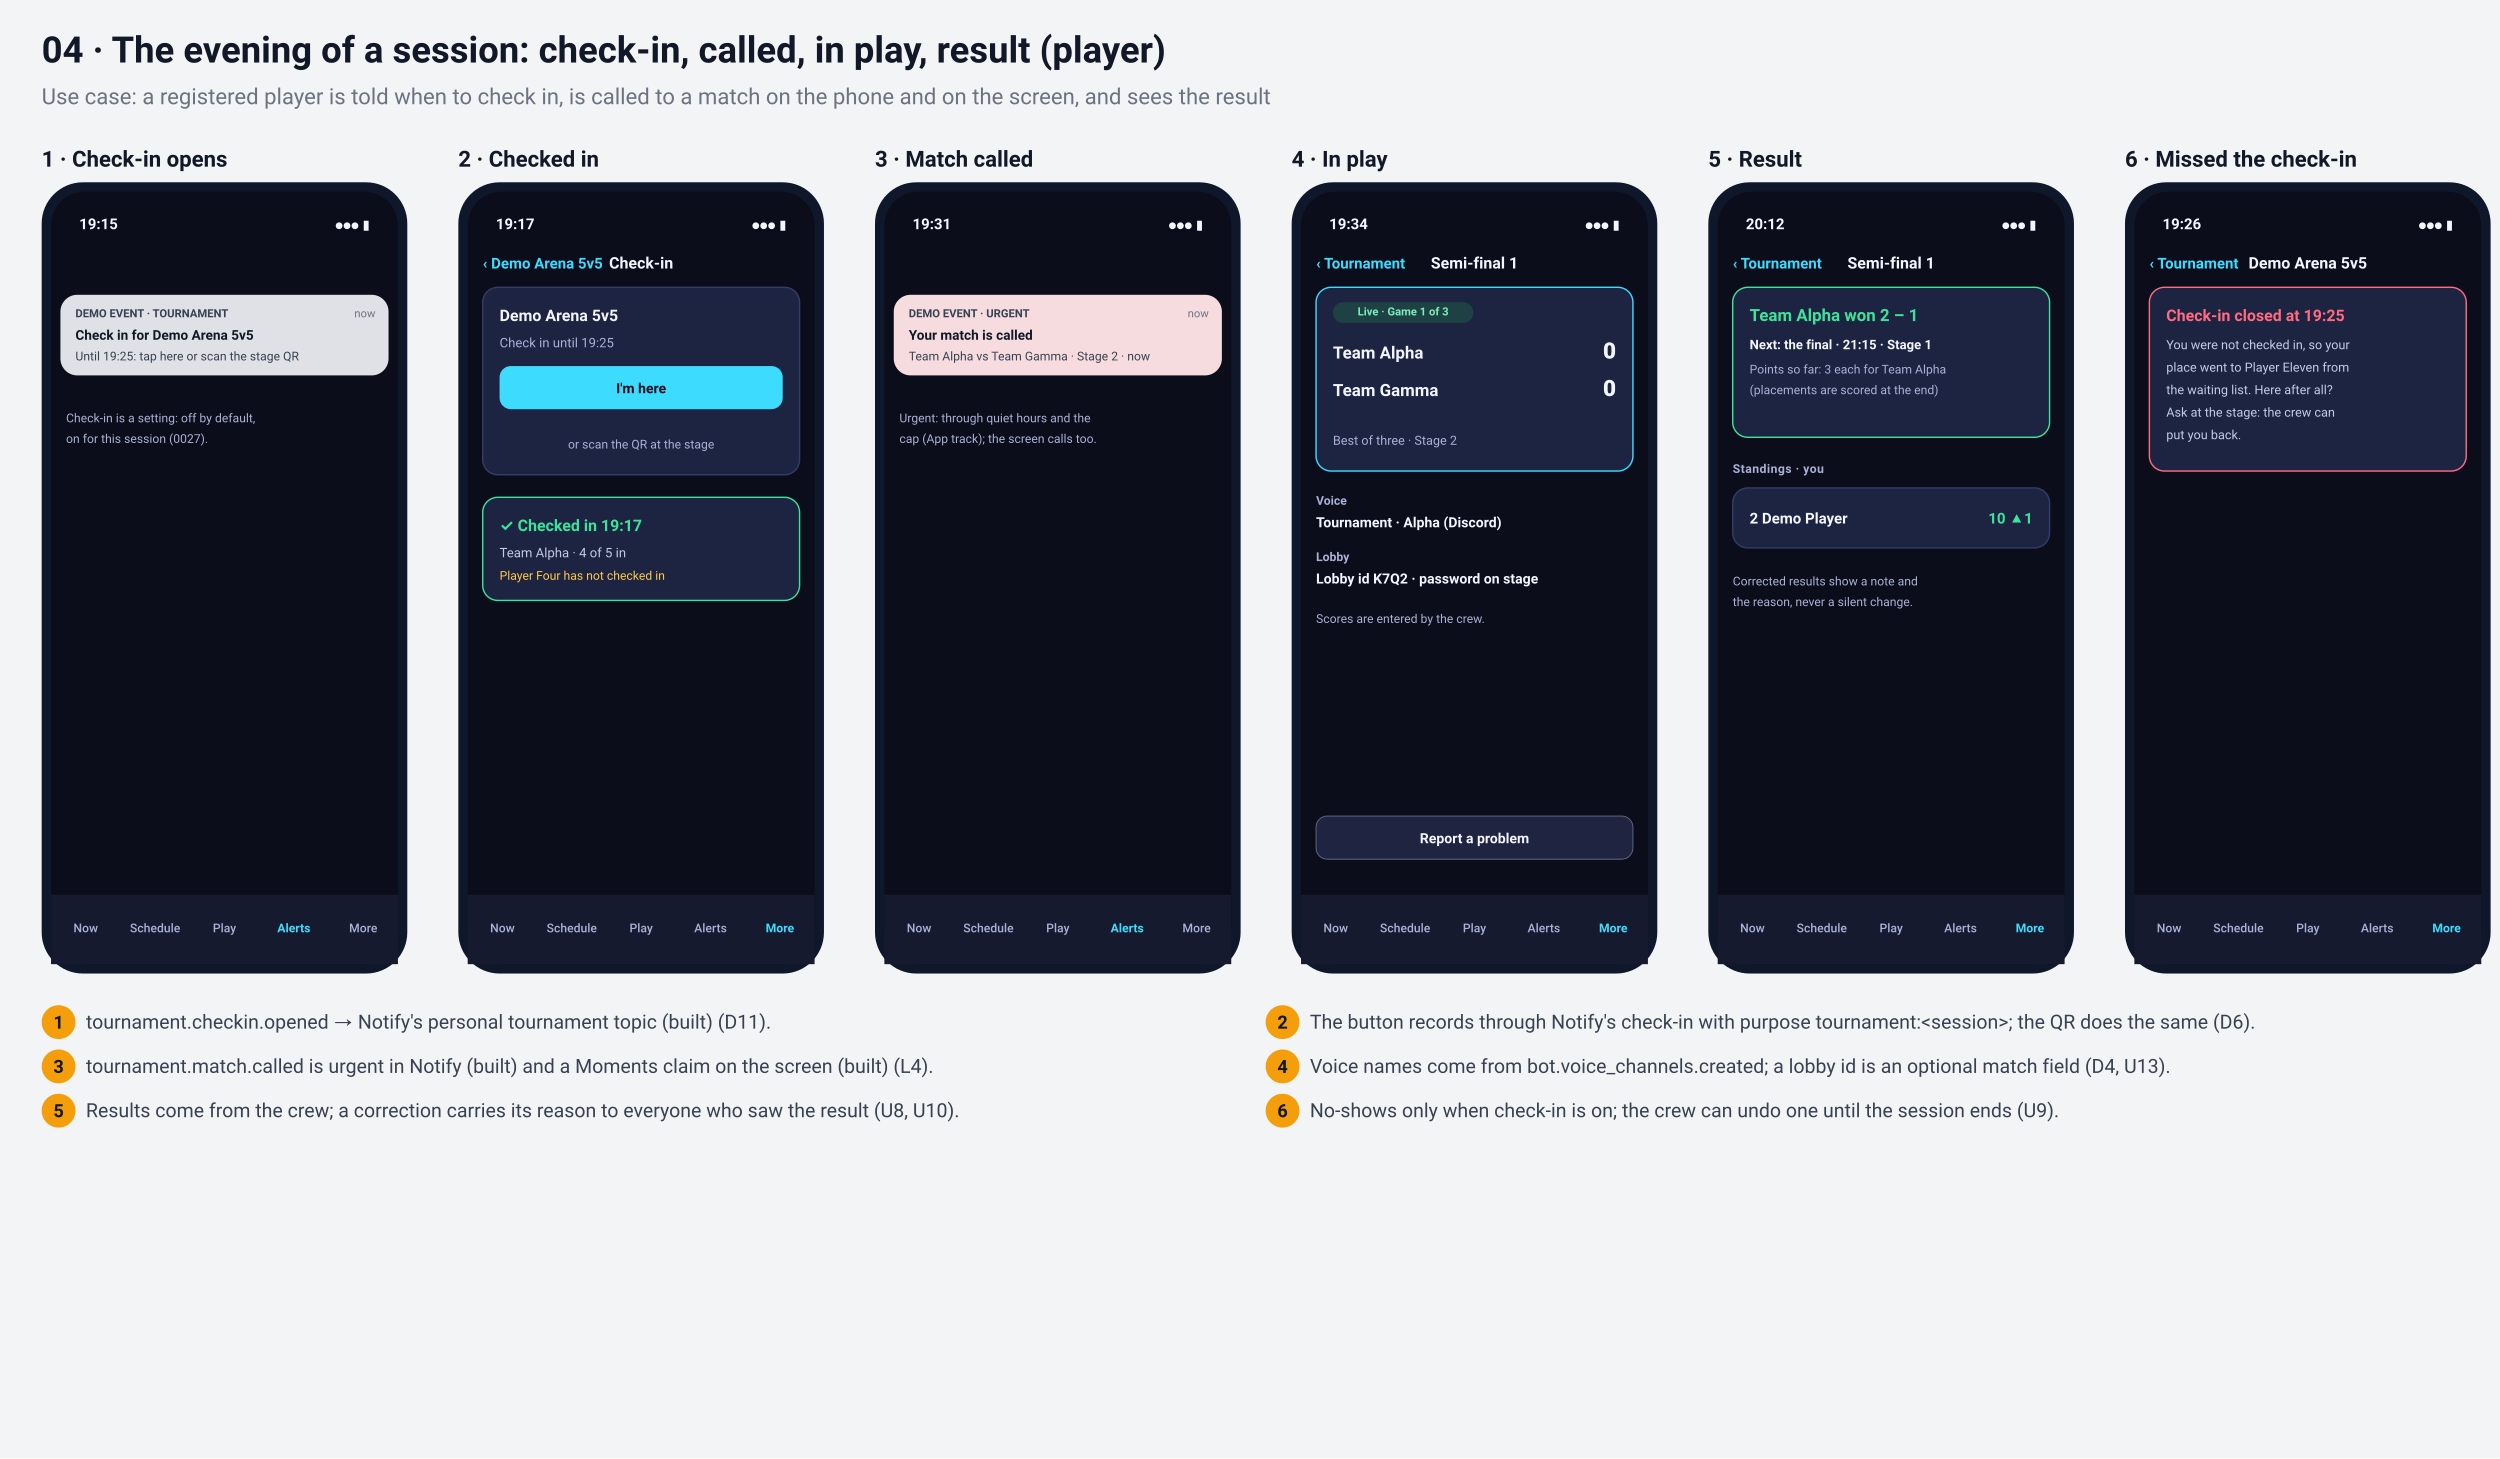
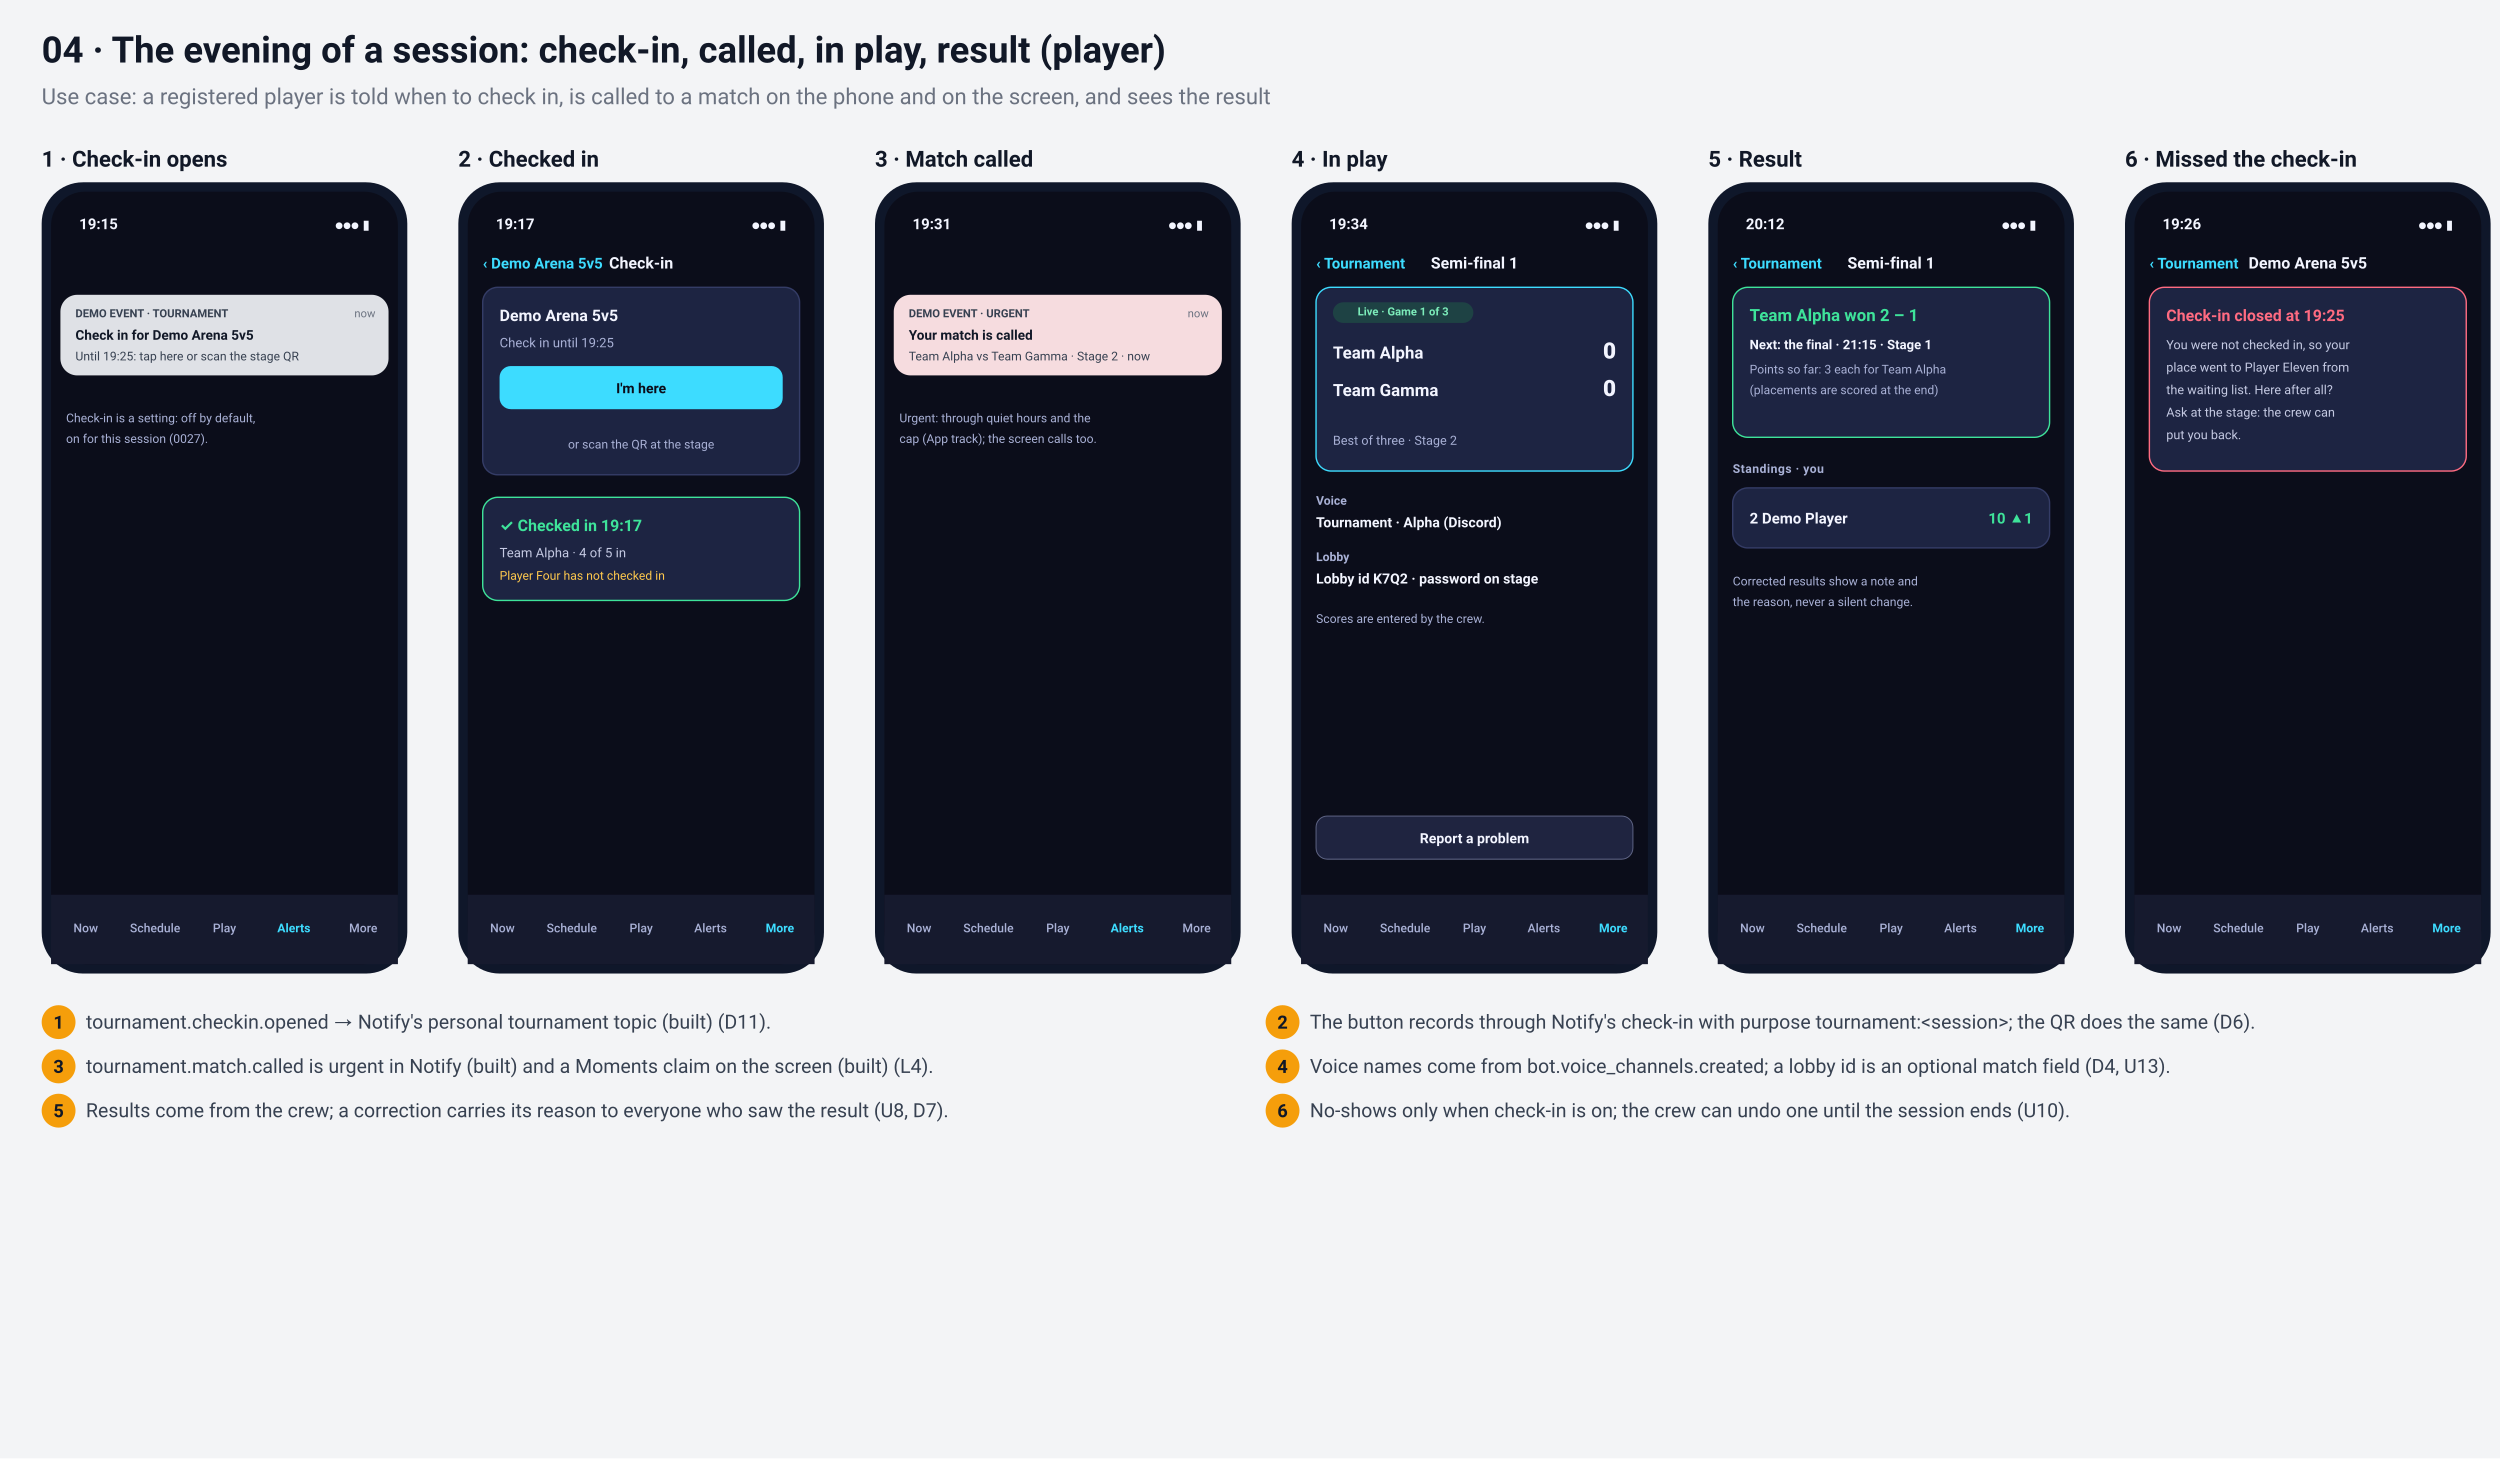
<svg xmlns="http://www.w3.org/2000/svg" viewBox="0 0 1920 1120" width="1920" height="1120" font-family="system-ui, -apple-system, 'Segoe UI', Roboto, Helvetica, Arial, sans-serif">
  <defs>
    <marker id="ah" viewBox="0 0 10 10" refX="9" refY="5" markerWidth="8" markerHeight="8" orient="auto-start-reverse">
      <path d="M0,0 L10,5 L0,10 z" fill="#6b7280" />
    </marker>
  </defs>
  <rect x="0.0" y="0.0" width="1920.0" height="1120.0" rx="0" fill="#f3f4f6" />
  <text x="32.0" y="48.0" font-size="28" fill="#111827" font-weight="700" text-anchor="start" data-box="32.0 1888.0">04 · The evening of a session: check-in, called, in play, result (player)</text>
  <text x="32.0" y="80.0" font-size="17" fill="#6b7280" font-weight="400" text-anchor="start" data-box="32.0 1888.0">Use case: a registered player is told when to check in, is called to a match on the phone and on the screen, and sees the result</text>
  <text x="32.0" y="128.0" font-size="17" fill="#111827" font-weight="700" text-anchor="start" data-box="32.0 312.0">1 · Check-in opens</text>
  <text x="352.0" y="128.0" font-size="17" fill="#111827" font-weight="700" text-anchor="start" data-box="352.0 632.0">2 · Checked in</text>
  <text x="672.0" y="128.0" font-size="17" fill="#111827" font-weight="700" text-anchor="start" data-box="672.0 952.0">3 · Match called</text>
  <text x="992.0" y="128.0" font-size="17" fill="#111827" font-weight="700" text-anchor="start" data-box="992.0 1272.0">4 · In play</text>
  <text x="1312.0" y="128.0" font-size="17" fill="#111827" font-weight="700" text-anchor="start" data-box="1312.0 1592.0">5 · Result</text>
  <text x="1632.0" y="128.0" font-size="17" fill="#111827" font-weight="700" text-anchor="start" data-box="1632.0 1912.0">6 · Missed the check-in</text>
  <g transform="translate(32.0,140.0) scale(0.72)">
    <rect x="0.0" y="0.0" width="390.0" height="844.0" rx="44" fill="#0f172a" />
    <rect x="10.0" y="10.0" width="370.0" height="824.0" rx="36" fill="#0b0d1a" />
    <text x="40.0" y="50.0" font-size="16" fill="#f3f5ff" font-weight="600" text-anchor="start">19:15</text>
    <text x="350.0" y="50.0" font-size="14" fill="#f3f5ff" font-weight="400" text-anchor="end">●●● ▮</text>
    <rect x="10.0" y="760.0" width="370.0" height="74.0" rx="0" fill="#161a2e" />
    <text x="47.0" y="800.0" font-size="13" fill="#a9b1d6" font-weight="500" text-anchor="middle">Now</text>
    <text x="121.0" y="800.0" font-size="13" fill="#a9b1d6" font-weight="500" text-anchor="middle">Schedule</text>
    <text x="195.0" y="800.0" font-size="13" fill="#a9b1d6" font-weight="500" text-anchor="middle">Play</text>
    <text x="269.0" y="800.0" font-size="13" fill="#3ddcff" font-weight="600" text-anchor="middle">Alerts</text>
    <text x="343.0" y="800.0" font-size="13" fill="#a9b1d6" font-weight="500" text-anchor="middle">More</text>
    <rect x="20.0" y="120.0" width="350.0" height="86.0" rx="18" fill="#e5e7eb" opacity="0.97" />
    <text x="36.0" y="144.0" font-size="12" fill="#374151" font-weight="600" text-anchor="start" data-box="36.0 310.0">DEMO EVENT · TOURNAMENT</text>
    <text x="356.0" y="144.0" font-size="12" fill="#6b7280" font-weight="400" text-anchor="end">now</text>
    <text x="36.0" y="168.0" font-size="14.5" fill="#111827" font-weight="700" text-anchor="start" data-box="36.0 358.0">Check in for Demo Arena 5v5</text>
    <text x="36.0" y="190.0" font-size="13" fill="#374151" font-weight="400" text-anchor="start" data-box="36.0 358.0">Until 19:25: tap here or scan the stage QR</text>
    <text x="26.0" y="256.0" font-size="13" fill="#a9b1d6" font-weight="400" text-anchor="start" data-box="26.0 364.0">Check-in is a setting: off by default,</text>
    <text x="26.0" y="278.0" font-size="13" fill="#a9b1d6" font-weight="400" text-anchor="start" data-box="26.0 364.0">on for this session (0027).</text>
  </g>
  <g transform="translate(352.0,140.0) scale(0.72)">
    <rect x="0.0" y="0.0" width="390.0" height="844.0" rx="44" fill="#0f172a" />
    <rect x="10.0" y="10.0" width="370.0" height="824.0" rx="36" fill="#0b0d1a" />
    <text x="40.0" y="50.0" font-size="16" fill="#f3f5ff" font-weight="600" text-anchor="start">19:17</text>
    <text x="350.0" y="50.0" font-size="14" fill="#f3f5ff" font-weight="400" text-anchor="end">●●● ▮</text>
    <text x="26.0" y="92.0" font-size="16" fill="#3ddcff" font-weight="600" text-anchor="start">‹ Demo Arena 5v5</text>
    <text x="195.0" y="92.0" font-size="17" fill="#f3f5ff" font-weight="700" text-anchor="middle" data-box="110.0 280.0">Check-in</text>
    <rect x="10.0" y="760.0" width="370.0" height="74.0" rx="0" fill="#161a2e" />
    <text x="47.0" y="800.0" font-size="13" fill="#a9b1d6" font-weight="500" text-anchor="middle">Now</text>
    <text x="121.0" y="800.0" font-size="13" fill="#a9b1d6" font-weight="500" text-anchor="middle">Schedule</text>
    <text x="195.0" y="800.0" font-size="13" fill="#a9b1d6" font-weight="500" text-anchor="middle">Play</text>
    <text x="269.0" y="800.0" font-size="13" fill="#a9b1d6" font-weight="500" text-anchor="middle">Alerts</text>
    <text x="343.0" y="800.0" font-size="13" fill="#3ddcff" font-weight="600" text-anchor="middle">More</text>
    <rect x="26.0" y="112.0" width="338.0" height="200.0" rx="16" fill="#1d2442" stroke="#343c66" stroke-width="1.5" />
    <text x="44.0" y="148.0" font-size="17" fill="#f3f5ff" font-weight="700" text-anchor="start" data-box="44.0 346.0">Demo Arena 5v5</text>
    <text x="44.0" y="176.0" font-size="14" fill="#a9b1d6" font-weight="400" text-anchor="start" data-box="44.0 346.0">Check in until 19:25</text>
    <rect x="44.0" y="196.0" width="302.0" height="46.0" rx="12" fill="#3ddcff" />
    <text x="195.0" y="225.0" font-size="15" fill="#0b0d1a" font-weight="700" text-anchor="middle" data-box="50.0 340.0">I'm here</text>
    <text x="195.0" y="284.0" font-size="13" fill="#a9b1d6" font-weight="400" text-anchor="middle">or scan the QR at the stage</text>
    <rect x="26.0" y="336.0" width="338.0" height="110.0" rx="16" fill="#1d2442" stroke="#3ee39a" stroke-width="1.5" />
    <text x="44.0" y="372.0" font-size="17" fill="#3ee39a" font-weight="700" text-anchor="start" data-box="44.0 346.0">✓ Checked in 19:17</text>
    <text x="44.0" y="400.0" font-size="14" fill="#c5cae3" font-weight="400" text-anchor="start" data-box="44.0 346.0">Team Alpha · 4 of 5 in</text>
    <text x="44.0" y="424.0" font-size="13" fill="#ffc94d" font-weight="400" text-anchor="start" data-box="44.0 346.0">Player Four has not checked in</text>
  </g>
  <g transform="translate(672.0,140.0) scale(0.72)">
    <rect x="0.0" y="0.0" width="390.0" height="844.0" rx="44" fill="#0f172a" />
    <rect x="10.0" y="10.0" width="370.0" height="824.0" rx="36" fill="#0b0d1a" />
    <text x="40.0" y="50.0" font-size="16" fill="#f3f5ff" font-weight="600" text-anchor="start">19:31</text>
    <text x="350.0" y="50.0" font-size="14" fill="#f3f5ff" font-weight="400" text-anchor="end">●●● ▮</text>
    <rect x="10.0" y="760.0" width="370.0" height="74.0" rx="0" fill="#161a2e" />
    <text x="47.0" y="800.0" font-size="13" fill="#a9b1d6" font-weight="500" text-anchor="middle">Now</text>
    <text x="121.0" y="800.0" font-size="13" fill="#a9b1d6" font-weight="500" text-anchor="middle">Schedule</text>
    <text x="195.0" y="800.0" font-size="13" fill="#a9b1d6" font-weight="500" text-anchor="middle">Play</text>
    <text x="269.0" y="800.0" font-size="13" fill="#3ddcff" font-weight="600" text-anchor="middle">Alerts</text>
    <text x="343.0" y="800.0" font-size="13" fill="#a9b1d6" font-weight="500" text-anchor="middle">More</text>
    <rect x="20.0" y="120.0" width="350.0" height="86.0" rx="18" fill="#fde2e4" opacity="0.97" />
    <text x="36.0" y="144.0" font-size="12" fill="#374151" font-weight="600" text-anchor="start" data-box="36.0 310.0">DEMO EVENT · URGENT</text>
    <text x="356.0" y="144.0" font-size="12" fill="#6b7280" font-weight="400" text-anchor="end">now</text>
    <text x="36.0" y="168.0" font-size="14.5" fill="#111827" font-weight="700" text-anchor="start" data-box="36.0 358.0">Your match is called</text>
    <text x="36.0" y="190.0" font-size="13" fill="#374151" font-weight="400" text-anchor="start" data-box="36.0 358.0">Team Alpha vs Team Gamma · Stage 2 · now</text>
    <text x="26.0" y="256.0" font-size="13" fill="#a9b1d6" font-weight="400" text-anchor="start" data-box="26.0 364.0">Urgent: through quiet hours and the</text>
    <text x="26.0" y="278.0" font-size="13" fill="#a9b1d6" font-weight="400" text-anchor="start" data-box="26.0 364.0">cap (App track); the screen calls too.</text>
  </g>
  <g transform="translate(992.0,140.0) scale(0.72)">
    <rect x="0.0" y="0.0" width="390.0" height="844.0" rx="44" fill="#0f172a" />
    <rect x="10.0" y="10.0" width="370.0" height="824.0" rx="36" fill="#0b0d1a" />
    <text x="40.0" y="50.0" font-size="16" fill="#f3f5ff" font-weight="600" text-anchor="start">19:34</text>
    <text x="350.0" y="50.0" font-size="14" fill="#f3f5ff" font-weight="400" text-anchor="end">●●● ▮</text>
    <text x="26.0" y="92.0" font-size="16" fill="#3ddcff" font-weight="600" text-anchor="start">‹ Tournament</text>
    <text x="195.0" y="92.0" font-size="17" fill="#f3f5ff" font-weight="700" text-anchor="middle" data-box="110.0 280.0">Semi-final 1</text>
    <rect x="10.0" y="760.0" width="370.0" height="74.0" rx="0" fill="#161a2e" />
    <text x="47.0" y="800.0" font-size="13" fill="#a9b1d6" font-weight="500" text-anchor="middle">Now</text>
    <text x="121.0" y="800.0" font-size="13" fill="#a9b1d6" font-weight="500" text-anchor="middle">Schedule</text>
    <text x="195.0" y="800.0" font-size="13" fill="#a9b1d6" font-weight="500" text-anchor="middle">Play</text>
    <text x="269.0" y="800.0" font-size="13" fill="#a9b1d6" font-weight="500" text-anchor="middle">Alerts</text>
    <text x="343.0" y="800.0" font-size="13" fill="#3ddcff" font-weight="600" text-anchor="middle">More</text>
    <rect x="26.0" y="112.0" width="338.0" height="196.0" rx="16" fill="#1d2442" stroke="#3ddcff" stroke-width="1.5" />
    <rect x="44.0" y="128.0" width="149.8" height="22.0" rx="11.0" fill="#1e4244" />
    <text x="118.9" y="142.0" font-size="12" fill="#7cecba" font-weight="600" text-anchor="middle" data-box="48.0 189.8">Live · Game 1 of 3</text>
    <text x="44.0" y="188.0" font-size="18" fill="#f3f5ff" font-weight="700" text-anchor="start" data-box="44.0 280.0">Team Alpha</text>
    <text x="346.0" y="188.0" font-size="24" fill="#f3f5ff" font-weight="800" text-anchor="end">0</text>
    <text x="44.0" y="228.0" font-size="18" fill="#f3f5ff" font-weight="700" text-anchor="start" data-box="44.0 280.0">Team Gamma</text>
    <text x="346.0" y="228.0" font-size="24" fill="#f3f5ff" font-weight="800" text-anchor="end">0</text>
    <text x="44.0" y="280.0" font-size="13.5" fill="#a9b1d6" font-weight="400" text-anchor="start" data-box="44.0 346.0">Best of three · Stage 2</text>
    <text x="26.0" y="344.0" font-size="13" fill="#a9b1d6" font-weight="600" text-anchor="start">Voice</text>
    <text x="26.0" y="368.0" font-size="15" fill="#f3f5ff" font-weight="600" text-anchor="start" data-box="26.0 364.0">Tournament · Alpha (Discord)</text>
    <text x="26.0" y="404.0" font-size="13" fill="#a9b1d6" font-weight="600" text-anchor="start">Lobby</text>
    <text x="26.0" y="428.0" font-size="15" fill="#f3f5ff" font-weight="600" text-anchor="start" data-box="26.0 364.0">Lobby id K7Q2 · password on stage</text>
    <text x="26.0" y="470.0" font-size="13" fill="#a9b1d6" font-weight="400" text-anchor="start" data-box="26.0 364.0">Scores are entered by the crew.</text>
    <rect x="26.0" y="676.0" width="338.0" height="46.0" rx="12" fill="#1f2440" stroke="#616788" stroke-width="1" />
    <text x="195.0" y="705.0" font-size="15" fill="#f3f5ff" font-weight="700" text-anchor="middle" data-box="32.0 358.0">Report a problem</text>
  </g>
  <g transform="translate(1312.0,140.0) scale(0.72)">
    <rect x="0.0" y="0.0" width="390.0" height="844.0" rx="44" fill="#0f172a" />
    <rect x="10.0" y="10.0" width="370.0" height="824.0" rx="36" fill="#0b0d1a" />
    <text x="40.0" y="50.0" font-size="16" fill="#f3f5ff" font-weight="600" text-anchor="start">20:12</text>
    <text x="350.0" y="50.0" font-size="14" fill="#f3f5ff" font-weight="400" text-anchor="end">●●● ▮</text>
    <text x="26.0" y="92.0" font-size="16" fill="#3ddcff" font-weight="600" text-anchor="start">‹ Tournament</text>
    <text x="195.0" y="92.0" font-size="17" fill="#f3f5ff" font-weight="700" text-anchor="middle" data-box="110.0 280.0">Semi-final 1</text>
    <rect x="10.0" y="760.0" width="370.0" height="74.0" rx="0" fill="#161a2e" />
    <text x="47.0" y="800.0" font-size="13" fill="#a9b1d6" font-weight="500" text-anchor="middle">Now</text>
    <text x="121.0" y="800.0" font-size="13" fill="#a9b1d6" font-weight="500" text-anchor="middle">Schedule</text>
    <text x="195.0" y="800.0" font-size="13" fill="#a9b1d6" font-weight="500" text-anchor="middle">Play</text>
    <text x="269.0" y="800.0" font-size="13" fill="#a9b1d6" font-weight="500" text-anchor="middle">Alerts</text>
    <text x="343.0" y="800.0" font-size="13" fill="#3ddcff" font-weight="600" text-anchor="middle">More</text>
    <rect x="26.0" y="112.0" width="338.0" height="160.0" rx="16" fill="#1d2442" stroke="#3ee39a" stroke-width="1.5" />
    <text x="44.0" y="148.0" font-size="18" fill="#3ee39a" font-weight="700" text-anchor="start" data-box="44.0 346.0">Team Alpha won 2 – 1</text>
    <text x="44.0" y="178.0" font-size="14" fill="#f3f5ff" font-weight="600" text-anchor="start" data-box="44.0 346.0">Next: the final · 21:15 · Stage 1</text>
    <text x="44.0" y="204.0" font-size="13" fill="#a9b1d6" font-weight="400" text-anchor="start" data-box="44.0 346.0">Points so far: 3 each for Team Alpha</text>
    <text x="44.0" y="226.0" font-size="13" fill="#a9b1d6" font-weight="400" text-anchor="start" data-box="44.0 346.0">(placements are scored at the end)</text>
    <text x="26.0" y="310.0" font-size="13" fill="#a9b1d6" font-weight="600" text-anchor="start" letter-spacing="0.5">Standings · you</text>
    <rect x="26.0" y="326.0" width="338.0" height="64.0" rx="16" fill="#1d2442" stroke="#343c66" stroke-width="1.5" />
    <text x="44.0" y="364.0" font-size="16" fill="#f3f5ff" font-weight="700" text-anchor="start" data-box="44.0 250.0">2  Demo Player</text>
    <text x="346.0" y="364.0" font-size="16" fill="#3ee39a" font-weight="700" text-anchor="end">10 ▲1</text>
    <text x="26.0" y="430.0" font-size="13" fill="#a9b1d6" font-weight="400" text-anchor="start" data-box="26.0 364.0">Corrected results show a note and</text>
    <text x="26.0" y="452.0" font-size="13" fill="#a9b1d6" font-weight="400" text-anchor="start" data-box="26.0 364.0">the reason, never a silent change.</text>
  </g>
  <g transform="translate(1632.0,140.0) scale(0.72)">
    <rect x="0.0" y="0.0" width="390.0" height="844.0" rx="44" fill="#0f172a" />
    <rect x="10.0" y="10.0" width="370.0" height="824.0" rx="36" fill="#0b0d1a" />
    <text x="40.0" y="50.0" font-size="16" fill="#f3f5ff" font-weight="600" text-anchor="start">19:26</text>
    <text x="350.0" y="50.0" font-size="14" fill="#f3f5ff" font-weight="400" text-anchor="end">●●● ▮</text>
    <text x="26.0" y="92.0" font-size="16" fill="#3ddcff" font-weight="600" text-anchor="start">‹ Tournament</text>
    <text x="195.0" y="92.0" font-size="17" fill="#f3f5ff" font-weight="700" text-anchor="middle" data-box="110.0 280.0">Demo Arena 5v5</text>
    <rect x="10.0" y="760.0" width="370.0" height="74.0" rx="0" fill="#161a2e" />
    <text x="47.0" y="800.0" font-size="13" fill="#a9b1d6" font-weight="500" text-anchor="middle">Now</text>
    <text x="121.0" y="800.0" font-size="13" fill="#a9b1d6" font-weight="500" text-anchor="middle">Schedule</text>
    <text x="195.0" y="800.0" font-size="13" fill="#a9b1d6" font-weight="500" text-anchor="middle">Play</text>
    <text x="269.0" y="800.0" font-size="13" fill="#a9b1d6" font-weight="500" text-anchor="middle">Alerts</text>
    <text x="343.0" y="800.0" font-size="13" fill="#3ddcff" font-weight="600" text-anchor="middle">More</text>
    <rect x="26.0" y="112.0" width="338.0" height="196.0" rx="16" fill="#1d2442" stroke="#ff6b81" stroke-width="1.5" />
    <text x="44.0" y="148.0" font-size="17" fill="#ff6b81" font-weight="700" text-anchor="start" data-box="44.0 346.0">Check-in closed at 19:25</text>
    <text x="44.0" y="178.0" font-size="13.5" fill="#c5cae3" font-weight="400" text-anchor="start" data-box="44.0 346.0">You were not checked in, so your</text>
    <text x="44.0" y="202.0" font-size="13.5" fill="#c5cae3" font-weight="400" text-anchor="start" data-box="44.0 346.0">place went to Player Eleven from</text>
    <text x="44.0" y="226.0" font-size="13.5" fill="#c5cae3" font-weight="400" text-anchor="start" data-box="44.0 346.0">the waiting list. Here after all?</text>
    <text x="44.0" y="250.0" font-size="13.5" fill="#c5cae3" font-weight="400" text-anchor="start" data-box="44.0 346.0">Ask at the stage: the crew can</text>
    <text x="44.0" y="274.0" font-size="13.5" fill="#c5cae3" font-weight="400" text-anchor="start" data-box="44.0 346.0">put you back.</text>
  </g>
  <circle cx="45.0" cy="785.0" r="13" fill="#f59e0b" />
  <text x="45.0" y="790.0" font-size="14" fill="#111827" font-weight="700" text-anchor="middle">1</text>
  <text x="66.0" y="790.0" font-size="15" fill="#374151" font-weight="400" text-anchor="start" data-box="66.0 932.0">tournament.checkin.opened → Notify's personal tournament topic (built) (D11).</text>
  <circle cx="985.0" cy="785.0" r="13" fill="#f59e0b" />
  <text x="985.0" y="790.0" font-size="14" fill="#111827" font-weight="700" text-anchor="middle">2</text>
  <text x="1006.0" y="790.0" font-size="15" fill="#374151" font-weight="400" text-anchor="start" data-box="1006.0 1872.0">The button records through Notify's check-in with purpose tournament:&lt;session&gt;; the QR does the same (D6).</text>
  <circle cx="45.0" cy="819.0" r="13" fill="#f59e0b" />
  <text x="45.0" y="824.0" font-size="14" fill="#111827" font-weight="700" text-anchor="middle">3</text>
  <text x="66.0" y="824.0" font-size="15" fill="#374151" font-weight="400" text-anchor="start" data-box="66.0 932.0">tournament.match.called is urgent in Notify (built) and a Moments claim on the screen (built) (L4).</text>
  <circle cx="985.0" cy="819.0" r="13" fill="#f59e0b" />
  <text x="985.0" y="824.0" font-size="14" fill="#111827" font-weight="700" text-anchor="middle">4</text>
  <text x="1006.0" y="824.0" font-size="15" fill="#374151" font-weight="400" text-anchor="start" data-box="1006.0 1872.0">Voice names come from bot.voice_channels.created; a lobby id is an optional match field (D4, U13).</text>
  <circle cx="45.0" cy="853.0" r="13" fill="#f59e0b" />
  <text x="45.0" y="858.0" font-size="14" fill="#111827" font-weight="700" text-anchor="middle">5</text>
-   <text x="66.0" y="858.0" font-size="15" fill="#374151" font-weight="400" text-anchor="start" data-box="66.0 932.0">Results come from the crew; a correction carries its reason to everyone who saw the result (U8, U10).</text>
+   <text x="66.0" y="858.0" font-size="15" fill="#374151" font-weight="400" text-anchor="start" data-box="66.0 932.0">Results come from the crew; a correction carries its reason to everyone who saw the result (U8, D7).</text>
  <circle cx="985.0" cy="853.0" r="13" fill="#f59e0b" />
  <text x="985.0" y="858.0" font-size="14" fill="#111827" font-weight="700" text-anchor="middle">6</text>
-   <text x="1006.0" y="858.0" font-size="15" fill="#374151" font-weight="400" text-anchor="start" data-box="1006.0 1872.0">No-shows only when check-in is on; the crew can undo one until the session ends (U9).</text>
+   <text x="1006.0" y="858.0" font-size="15" fill="#374151" font-weight="400" text-anchor="start" data-box="1006.0 1872.0">No-shows only when check-in is on; the crew can undo one until the session ends (U10).</text>
</svg>
